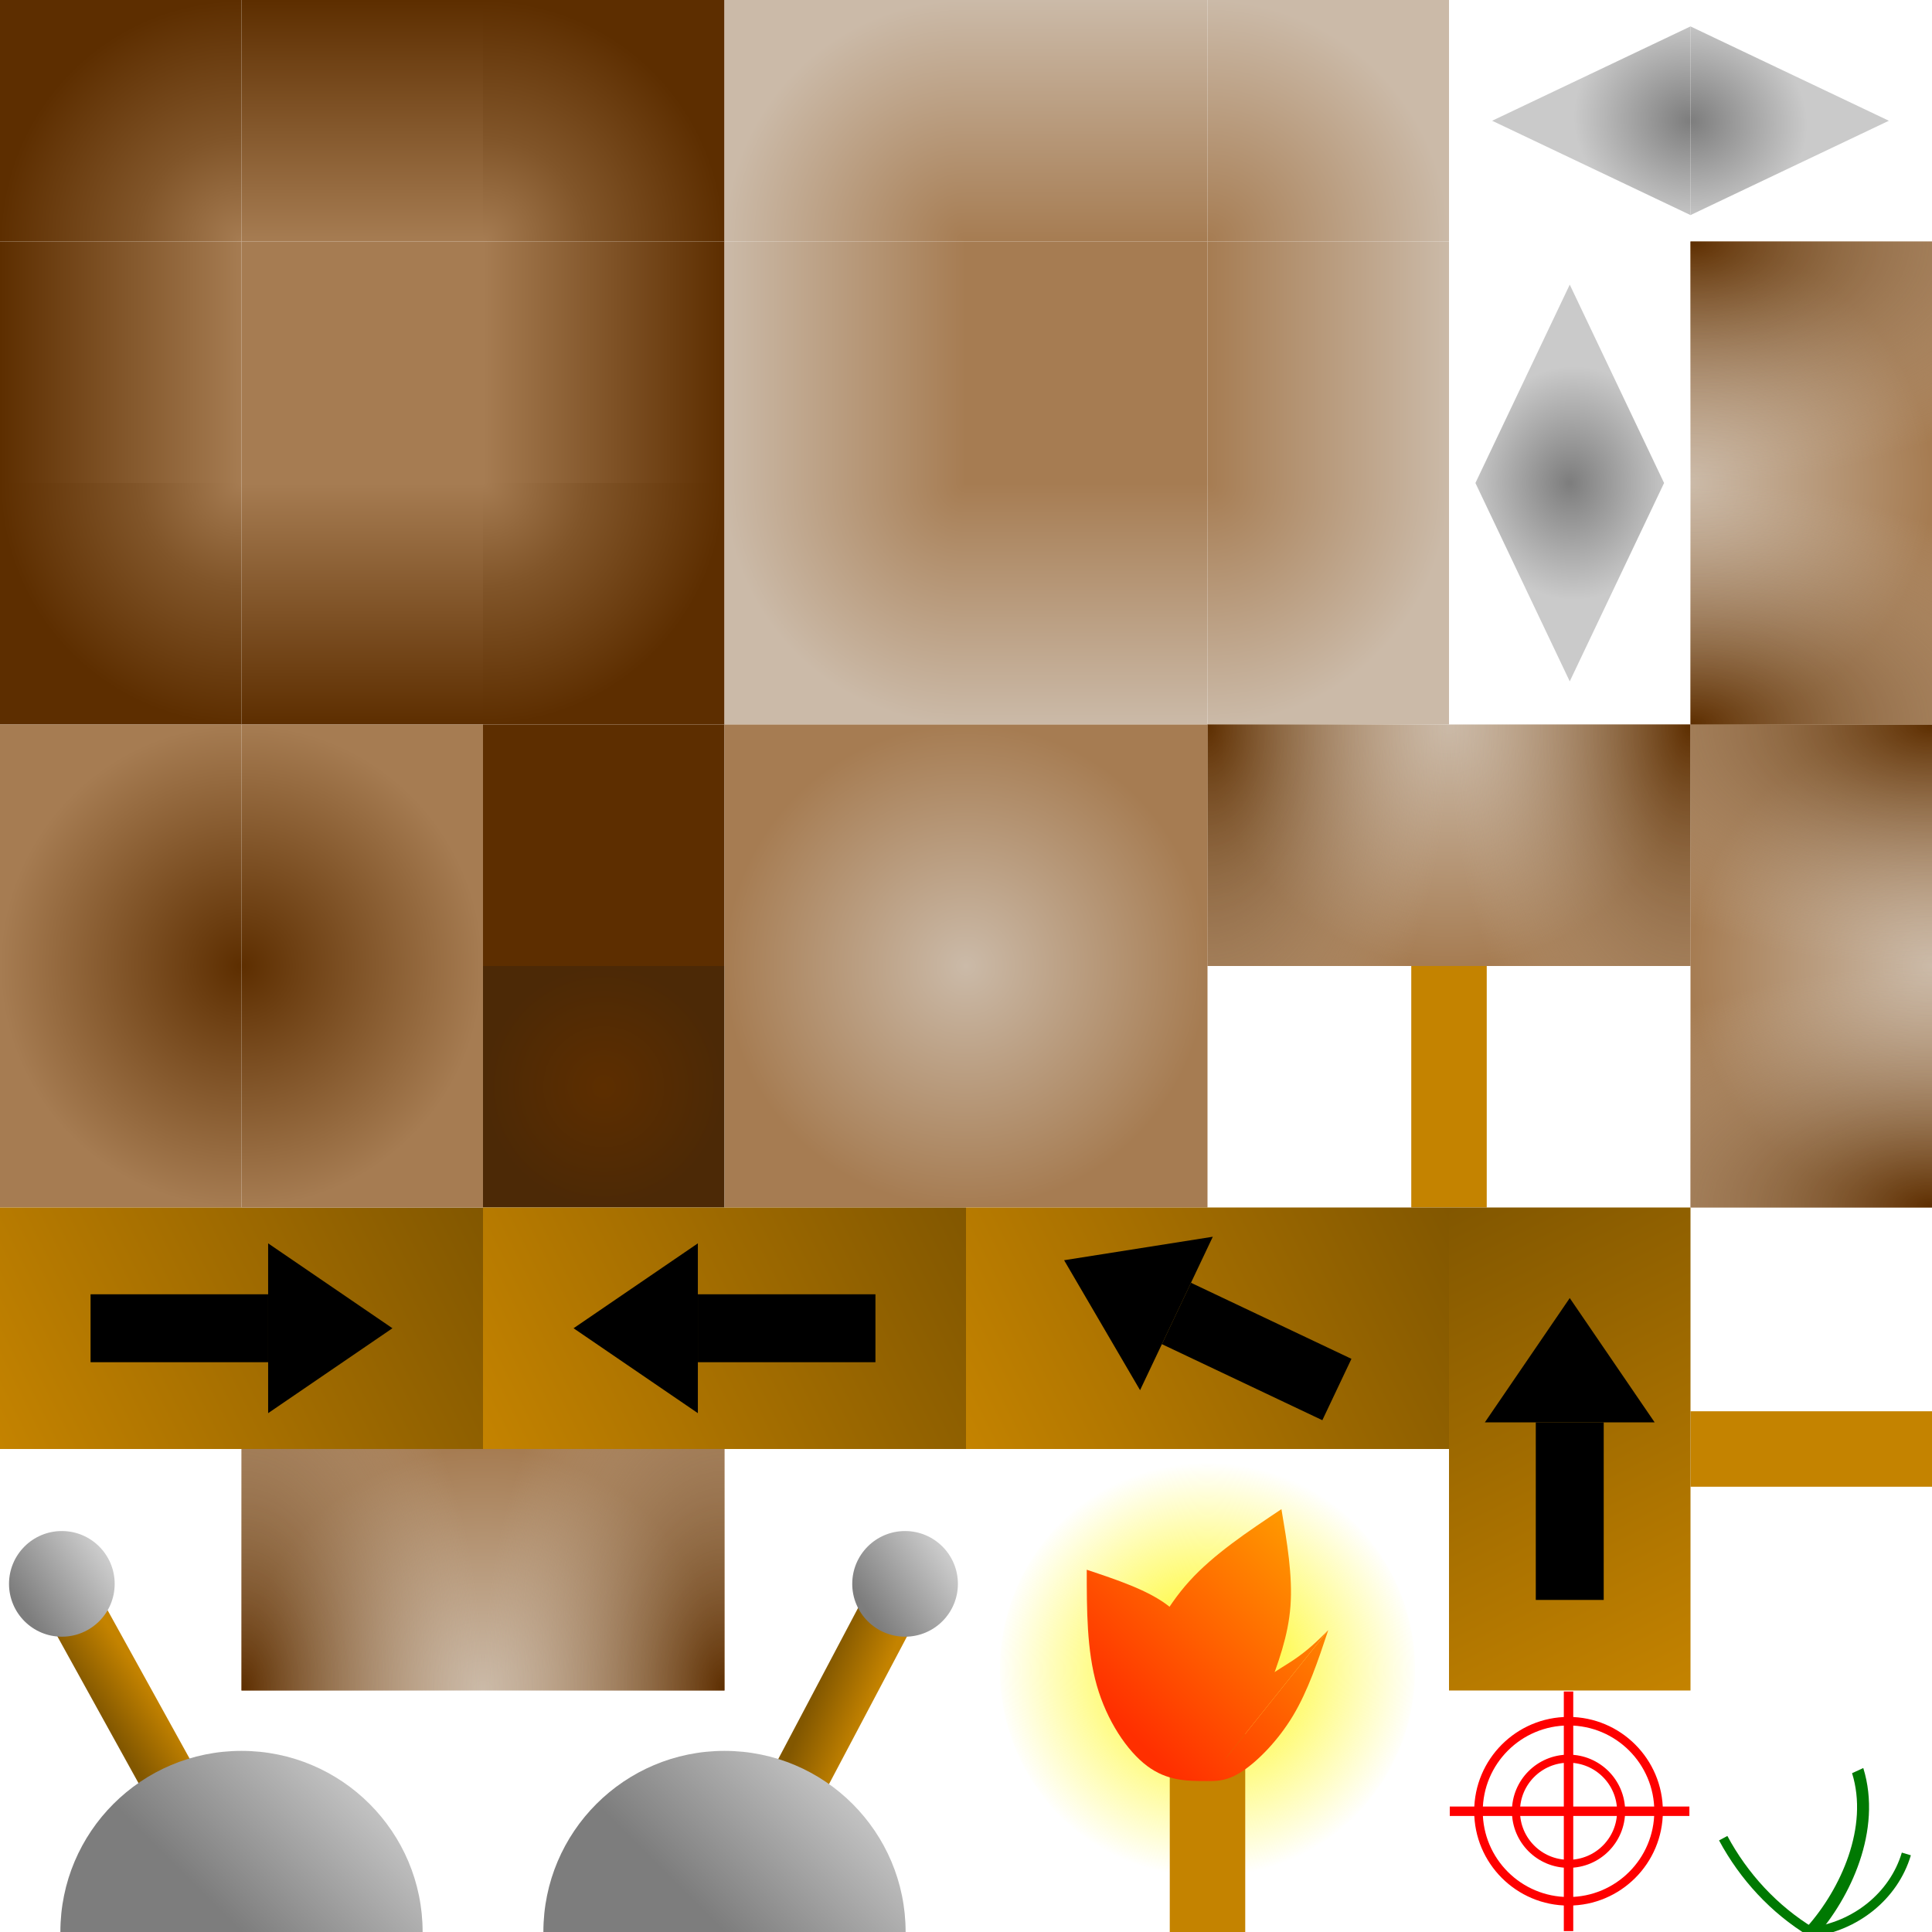
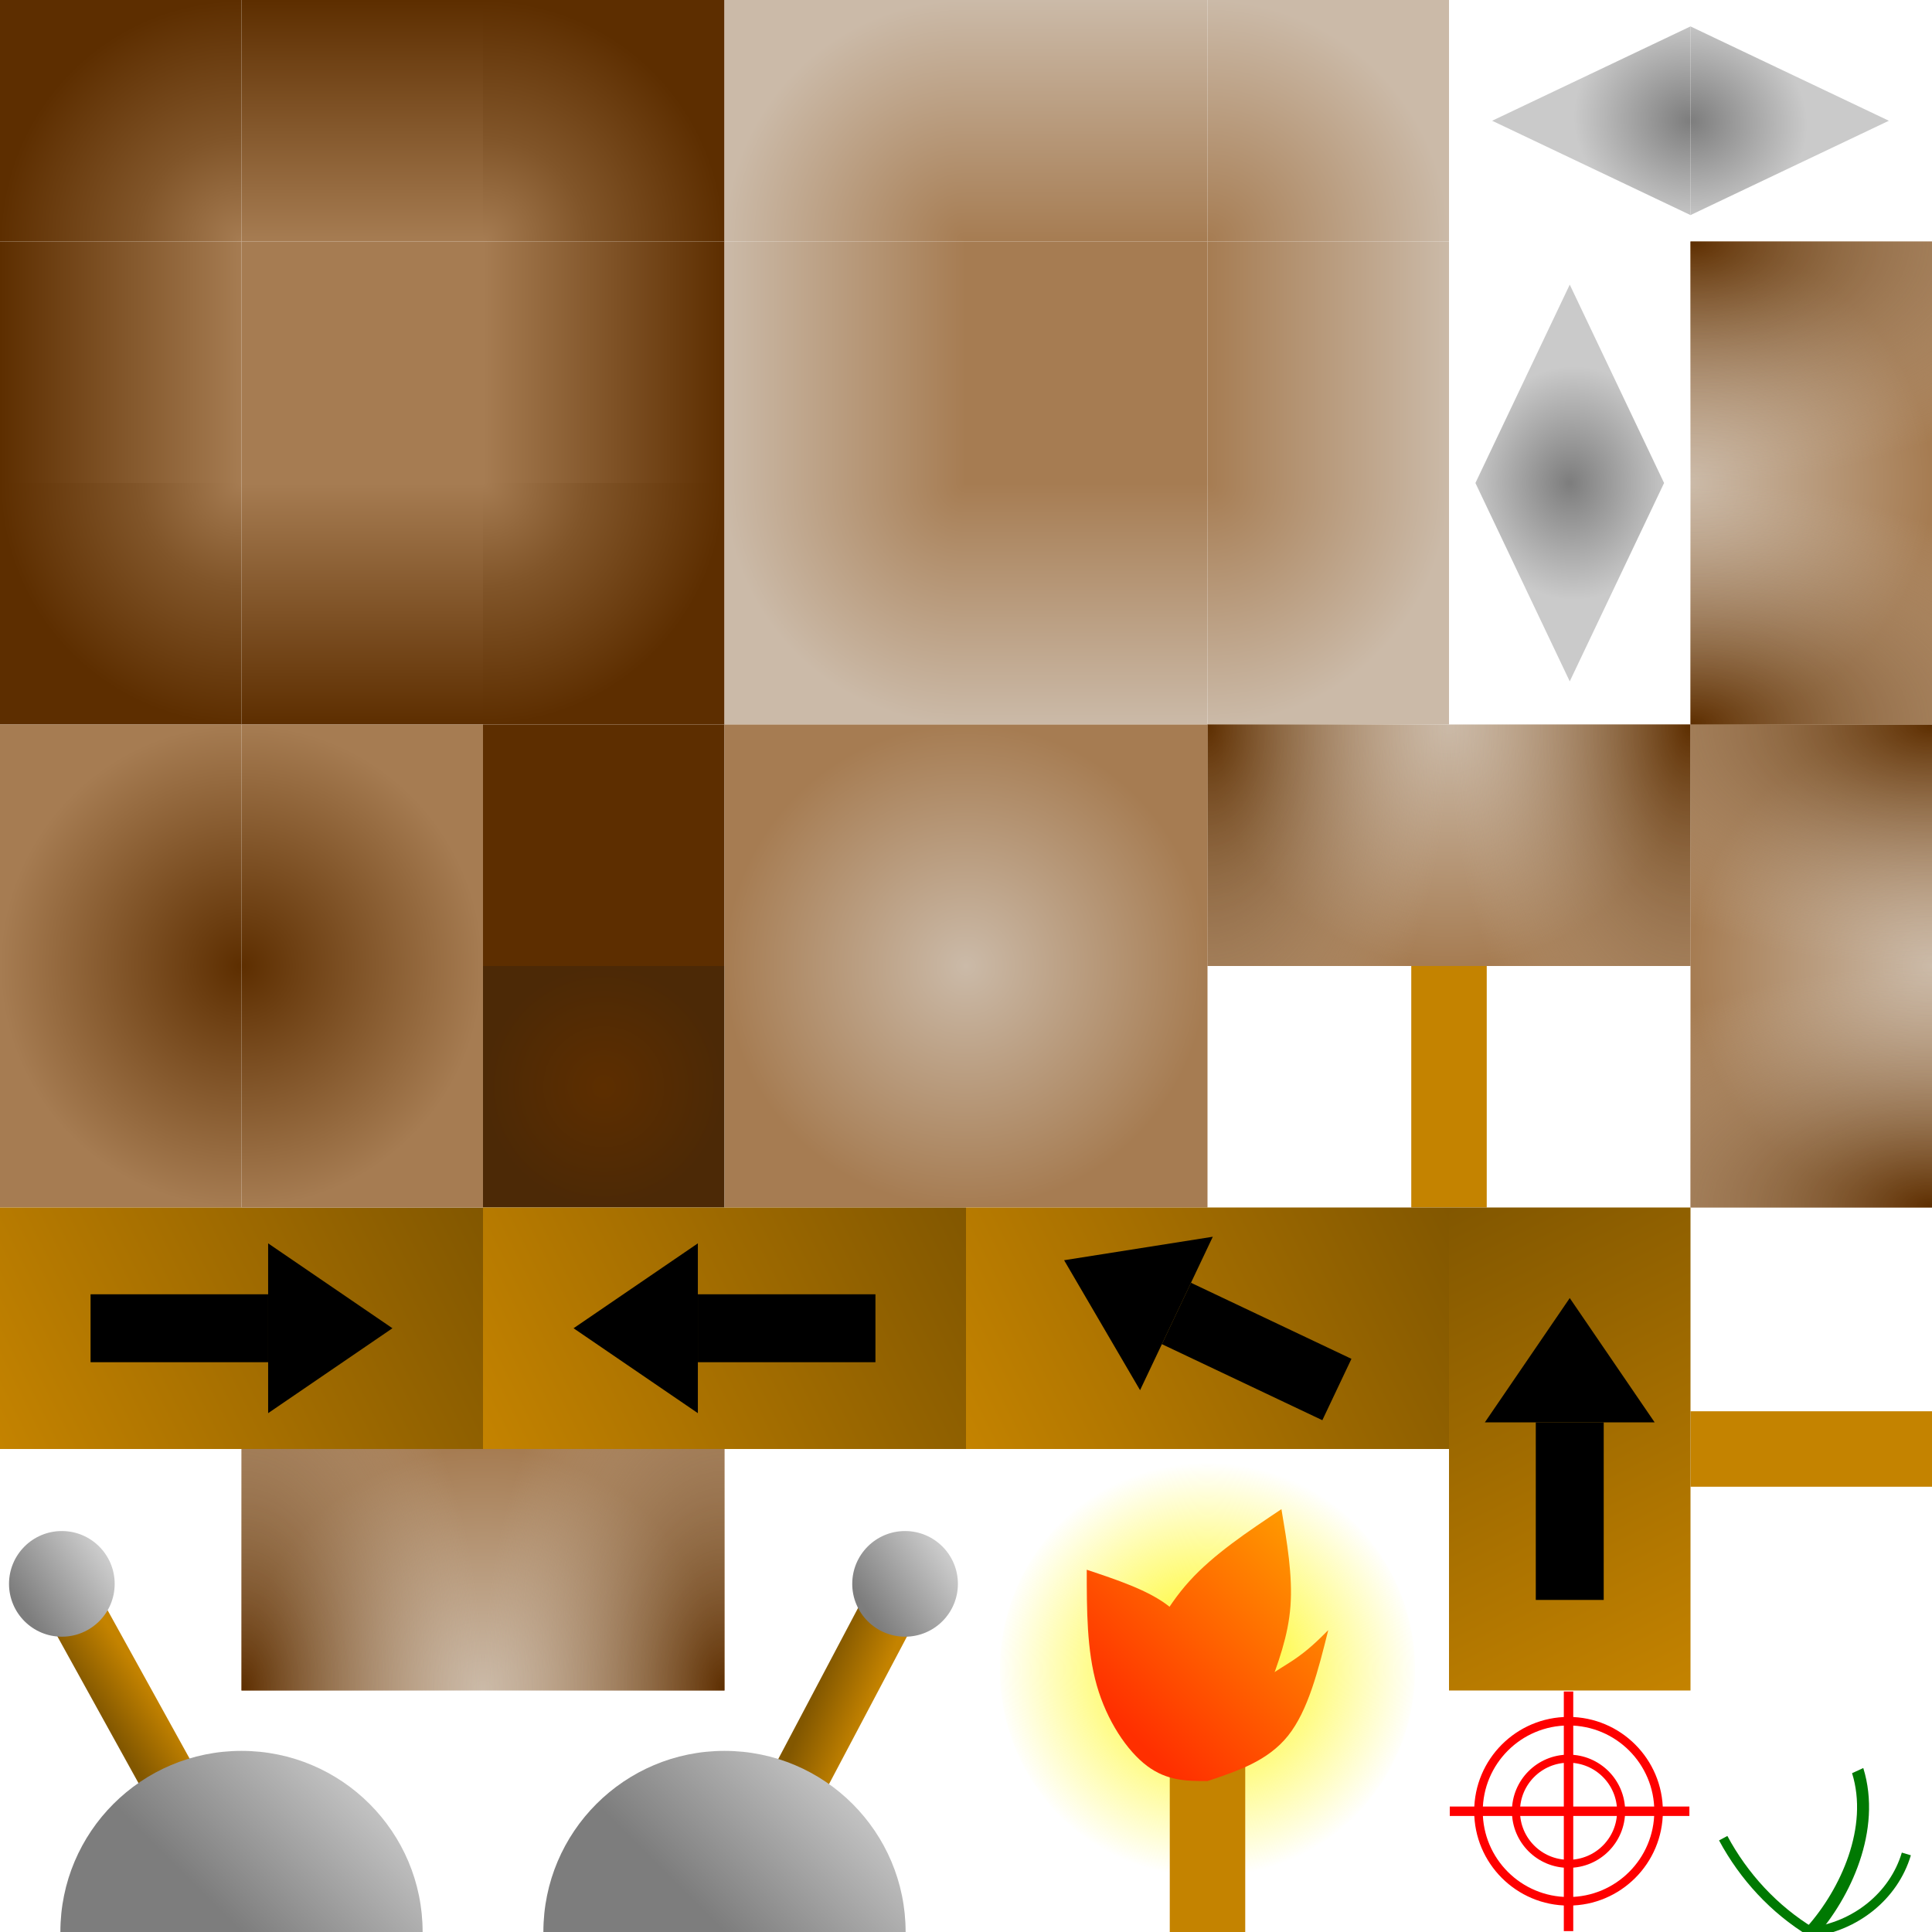
<svg xmlns="http://www.w3.org/2000/svg" xmlns:xlink="http://www.w3.org/1999/xlink" width="1024mm" height="1024mm" viewBox="0 0 1024 1024" version="1.1" id="svg8">
  <defs id="defs2">
    <linearGradient id="linearGradient3941">
      <stop style="stop-color:#fff800;stop-opacity:1;" offset="0" id="stop3937" />
      <stop style="stop-color:#fff800;stop-opacity:0;" offset="1" id="stop3939" />
    </linearGradient>
    <linearGradient id="linearGradient3927">
      <stop style="stop-color:#ff2f00;stop-opacity:1;" offset="0" id="stop3923" />
      <stop style="stop-color:#ff9600;stop-opacity:1" offset="1" id="stop3925" />
    </linearGradient>
    <linearGradient id="linearGradient3611">
      <stop style="stop-color:#7d7d7d;stop-opacity:1;" offset="0" id="stop3607" />
      <stop style="stop-color:#ffffff;stop-opacity:1" offset="1" id="stop3609" />
    </linearGradient>
    <linearGradient id="linearGradient2692">
      <stop style="stop-color:#7d7d7d;stop-opacity:1;" offset="0" id="stop2688" />
      <stop style="stop-color:#ffffff;stop-opacity:1" offset="1" id="stop2690" />
    </linearGradient>
    <linearGradient id="linearGradient2547">
      <stop style="stop-color:#c48300;stop-opacity:1;" offset="0" id="stop2543" />
      <stop style="stop-color:#825700;stop-opacity:1" offset="1" id="stop2545" />
    </linearGradient>
    <linearGradient id="linearGradient2045">
      <stop style="stop-color:#5d2e00;stop-opacity:1" offset="0" id="stop2041" />
      <stop style="stop-color:#cbbaa8;stop-opacity:0" offset="1" id="stop2043" />
    </linearGradient>
    <linearGradient id="linearGradient1965">
      <stop style="stop-color:#cbbaa8;stop-opacity:1" offset="0" id="stop1961" />
      <stop style="stop-color:#a67c52;stop-opacity:1" offset="1" id="stop1963" />
    </linearGradient>
    <linearGradient id="linearGradient1850">
      <stop style="stop-color:#cbbaa8;stop-opacity:1" offset="0" id="stop1846" />
      <stop style="stop-color:#a67c52;stop-opacity:1" offset="1" id="stop1848" />
    </linearGradient>
    <linearGradient id="linearGradient1772">
      <stop style="stop-color:#a67c52;stop-opacity:1" offset="0" id="stop1768" />
      <stop style="stop-color:#cbbaa8;stop-opacity:1" offset="1" id="stop1770" />
    </linearGradient>
    <linearGradient id="linearGradient1710">
      <stop style="stop-color:#cbbaa8;stop-opacity:1" offset="0" id="stop1706" />
      <stop style="stop-color:#a67c52;stop-opacity:1" offset="1" id="stop1708" />
    </linearGradient>
    <linearGradient id="linearGradient1604">
      <stop style="stop-color:#7d7d7d;stop-opacity:1;" offset="0" id="stop1600" />
      <stop style="stop-color:#cacaca;stop-opacity:1" offset="1" id="stop1602" />
    </linearGradient>
    <linearGradient id="linearGradient1390">
      <stop style="stop-color:#5d2e00;stop-opacity:1;" offset="0" id="stop1386" />
      <stop style="stop-color:#4c2906;stop-opacity:1" offset="1" id="stop1388" />
    </linearGradient>
    <linearGradient id="linearGradient1069">
      <stop style="stop-color:#a67c52;stop-opacity:1;" offset="0" id="stop1063" />
      <stop style="stop-color:#815529;stop-opacity:1;" offset="0.429" id="stop1065" />
      <stop style="stop-color:#5d2e00;stop-opacity:1" offset="1" id="stop1067" />
    </linearGradient>
    <linearGradient id="linearGradient856-8-4-4-5-6-0-6">
      <stop style="stop-color:#5d2e00;stop-opacity:1;" offset="0" id="stop852" />
      <stop style="stop-color:#a67c52;stop-opacity:1" offset="1" id="stop854" />
    </linearGradient>
    <linearGradient xlink:href="#linearGradient856-8-4-4-5-6-0-6" id="linearGradient858-7" x1="256" y1="64" x2="128" y2="64" gradientUnits="userSpaceOnUse" gradientTransform="translate(128,128)" />
    <linearGradient xlink:href="#linearGradient856-8-4-4-5-6-0-6" id="linearGradient858-7-3" x1="192" y1="128" x2="192" y2="2e-06" gradientUnits="userSpaceOnUse" gradientTransform="translate(2.0517578e-5,256)" />
    <linearGradient xlink:href="#linearGradient856-8-4-4-5-6-0-6" id="linearGradient858-7-3-2" x1="128" y1="64" x2="256" y2="64" gradientUnits="userSpaceOnUse" gradientTransform="translate(-128,128)" />
    <radialGradient xlink:href="#linearGradient1069" id="radialGradient1061" cx="640" cy="128" fx="640" fy="128" r="64" gradientUnits="userSpaceOnUse" gradientTransform="matrix(3.9412979e-7,-1.999999,2,-2.9371622e-6,-128.0002,1408)" />
    <radialGradient xlink:href="#linearGradient1069" id="radialGradient1061-4" cx="576" cy="128" fx="576" fy="128" r="64" gradientUnits="userSpaceOnUse" gradientTransform="matrix(2,1.0618243e-6,2.9192021e-6,2,-896.0005,-128.0007)" />
    <radialGradient xlink:href="#linearGradient1069" id="radialGradient1061-4-9" cx="512" cy="128" fx="512" fy="128" r="64" gradientUnits="userSpaceOnUse" gradientTransform="matrix(-3.9611373e-6,2,-2,8.8767346e-8,512.0024,-768.0001)" />
    <radialGradient xlink:href="#linearGradient1069" id="radialGradient1061-4-5" cx="512" cy="192" fx="512" fy="192" r="64" gradientUnits="userSpaceOnUse" gradientTransform="matrix(-2,-4.0650613e-6,-1.7409303e-7,-2,1152,640.0025)" />
    <radialGradient xlink:href="#linearGradient856-8-4-4-5-6-0-6" id="radialGradient1061-4-1" cx="576" cy="128" fx="576" fy="128" r="64" gradientUnits="userSpaceOnUse" gradientTransform="matrix(2,1.0618243e-6,2.9192021e-6,2,-1024.001,255.9992)" />
    <radialGradient xlink:href="#linearGradient856-8-4-4-5-6-0-6" id="radialGradient1061-4-1-6" cx="512" cy="128" fx="512" fy="128" r="64" gradientUnits="userSpaceOnUse" gradientTransform="matrix(3.3034359e-7,2,-2,4.9946342e-6,383.9999,-512.0008)" />
    <radialGradient xlink:href="#linearGradient856-8-4-4-5-6-0-6" id="radialGradient1061-4-1-6-0" cx="448" cy="128" fx="448" fy="128" r="64" gradientUnits="userSpaceOnUse" gradientTransform="matrix(-2,-3.6646825e-6,-7.8776274e-7,-2.000001,1024,768.002)" />
    <radialGradient xlink:href="#linearGradient856-8-4-4-5-6-0-6" id="radialGradient1061-4-1-6-07" cx="576" cy="64" fx="576" fy="64" r="64" gradientUnits="userSpaceOnUse" gradientTransform="matrix(-8.1918939e-8,-2,2,-5.0832633e-6,-2e-5,1664.001)" />
    <radialGradient xlink:href="#linearGradient1390" id="radialGradient1392" cx="576" cy="192" fx="576" fy="192" r="64" gradientUnits="userSpaceOnUse" gradientTransform="translate(-256,384)" />
    <radialGradient xlink:href="#linearGradient1604" id="radialGradient1606" cx="194.293" cy="32" fx="194.293" fy="32" r="110.851" gradientTransform="matrix(-0.7478244,0.7107277,-0.789707,-0.7323968,874.5674,-178.6524)" gradientUnits="userSpaceOnUse" />
    <radialGradient xlink:href="#linearGradient1604" id="radialGradient1606-2" cx="194.293" cy="32" fx="194.293" fy="32" r="110.851" gradientTransform="matrix(-0.7478244,0.7107277,-0.789707,-0.7323968,874.5674,-178.6524)" gradientUnits="userSpaceOnUse" />
    <radialGradient xlink:href="#linearGradient1604" id="radialGradient1606-1" cx="194.293" cy="32" fx="194.293" fy="32" r="110.851" gradientTransform="matrix(-0.7478244,0.7107277,-0.789707,-0.7323968,874.5674,-178.6524)" gradientUnits="userSpaceOnUse" />
    <radialGradient xlink:href="#linearGradient1604" id="radialGradient1606-8" cx="194.293" cy="32" fx="194.293" fy="32" r="110.851" gradientTransform="matrix(-0.7478244,0.7107277,-0.789707,-0.7323968,874.5674,-178.6524)" gradientUnits="userSpaceOnUse" />
    <linearGradient xlink:href="#linearGradient1710" id="linearGradient858-7-9" x1="256" y1="64" x2="128" y2="64" gradientUnits="userSpaceOnUse" gradientTransform="translate(512,128)" />
    <linearGradient xlink:href="#linearGradient1710" id="linearGradient858-7-9-9" x1="256" y1="64" x2="128" y2="64" gradientUnits="userSpaceOnUse" gradientTransform="translate(128.0001,-640)" />
    <linearGradient xlink:href="#linearGradient1710" id="linearGradient858-7-9-8" x1="256" y1="64" x2="128" y2="64" gradientUnits="userSpaceOnUse" gradientTransform="translate(-639.9999,-256)" />
    <linearGradient xlink:href="#linearGradient1710" id="linearGradient858-7-9-7" x1="256" y1="64" x2="128" y2="64" gradientUnits="userSpaceOnUse" gradientTransform="translate(-256,512)" />
    <radialGradient xlink:href="#linearGradient1772" id="radialGradient1774" cx="448" cy="320" fx="448" fy="320" r="64" gradientUnits="userSpaceOnUse" gradientTransform="matrix(1.999999,4.956176e-6,-1.126631e-6,2,-255.9998,-512.0022)" />
    <radialGradient xlink:href="#linearGradient1772" id="radialGradient1774-4" cx="448" cy="320" fx="448" fy="320" r="64" gradientUnits="userSpaceOnUse" gradientTransform="matrix(1.999999,4.956176e-6,-1.126631e-6,2,-639.9997,-1280.002)" />
    <radialGradient xlink:href="#linearGradient1772" id="radialGradient1774-7" cx="448" cy="320" fx="448" fy="320" r="64" gradientUnits="userSpaceOnUse" gradientTransform="matrix(1.999999,4.956176e-6,-1.126631e-6,2,-1408,-896.0023)" />
    <radialGradient xlink:href="#linearGradient1772" id="radialGradient1774-9" cx="448" cy="320" fx="448" fy="320" r="64" gradientUnits="userSpaceOnUse" gradientTransform="matrix(1.999999,4.956176e-6,-1.126631e-6,2,-1024,-128.0022)" />
    <radialGradient xlink:href="#linearGradient1850" id="radialGradient1774-99" cx="448" cy="320" fx="448" fy="320" r="64" gradientUnits="userSpaceOnUse" gradientTransform="matrix(1.999999,4.956176e-6,-1.126631e-6,2,-383.9998,-128.0023)" />
    <radialGradient xlink:href="#linearGradient1850" id="radialGradient1774-99-8" cx="448" cy="320" fx="448" fy="320" r="64" gradientUnits="userSpaceOnUse" gradientTransform="matrix(1.999999,4.956176e-6,-1.126631e-6,2,-383.9998,-1152.002)" />
    <radialGradient xlink:href="#linearGradient1850" id="radialGradient1774-99-82" cx="448" cy="320" fx="448" fy="320" r="64" gradientUnits="userSpaceOnUse" gradientTransform="matrix(1.999999,4.956176e-6,-1.126631e-6,2,-1408,-128.0022)" />
    <radialGradient xlink:href="#linearGradient1850" id="radialGradient1774-99-4" cx="448" cy="320" fx="448" fy="320" r="64" gradientUnits="userSpaceOnUse" gradientTransform="matrix(1.999999,4.956176e-6,-1.126631e-6,2,-1408,-1152.002)" />
    <radialGradient xlink:href="#linearGradient1965" id="radialGradient1774-99-82-1-5" cx="448" cy="320" fx="448" fy="320" r="64" gradientUnits="userSpaceOnUse" gradientTransform="matrix(2,4.4973705e-6,8.717297e-7,1.999995,-1728,127.999)" />
    <radialGradient xlink:href="#linearGradient2045" id="radialGradient2049-4" cx="-832" cy="1024" fx="-832" fy="1024" r="64" gradientUnits="userSpaceOnUse" gradientTransform="matrix(-0.02098708,-3.496308,1.999964,-0.01200697,-2769.425,-2128.633)" />
    <radialGradient xlink:href="#linearGradient1965" id="radialGradient1774-99-82-1-0" cx="448" cy="320" fx="448" fy="320" r="64" gradientUnits="userSpaceOnUse" gradientTransform="matrix(2,4.4973705e-6,8.717297e-7,1.999995,-1728,127.999)" />
    <radialGradient xlink:href="#linearGradient2045" id="radialGradient2049-8" cx="-832" cy="1024" fx="-832" fy="1024" r="64" gradientUnits="userSpaceOnUse" gradientTransform="matrix(-0.02098708,-3.496308,1.999964,-0.01200697,-2769.425,-2128.633)" />
    <radialGradient xlink:href="#linearGradient1965" id="radialGradient1774-99-82-1-7" cx="448" cy="320" fx="448" fy="320" r="64" gradientUnits="userSpaceOnUse" gradientTransform="matrix(2,4.4973705e-6,8.717297e-7,1.999995,-1728,127.999)" />
    <radialGradient xlink:href="#linearGradient2045" id="radialGradient2049-5" cx="-832" cy="1024" fx="-832" fy="1024" r="64" gradientUnits="userSpaceOnUse" gradientTransform="matrix(-0.02098708,-3.496308,1.999964,-0.01200697,-2769.425,-2128.633)" />
    <linearGradient xlink:href="#linearGradient856-8-4-4-5-6-0-6" id="linearGradient858-6" x1="192" y1="0" x2="192" y2="128" gradientUnits="userSpaceOnUse" gradientTransform="translate(-4.4000078e-5)" />
    <linearGradient xlink:href="#linearGradient2547" id="linearGradient2549" x1="640" y1="768" x2="896" y2="640" gradientUnits="userSpaceOnUse" gradientTransform="translate(-640)" />
    <linearGradient xlink:href="#linearGradient2547" id="linearGradient2549-7" x1="640" y1="768" x2="896" y2="640" gradientUnits="userSpaceOnUse" gradientTransform="translate(-384,-2e-5)" />
    <linearGradient xlink:href="#linearGradient2547" id="linearGradient2549-7-8" x1="640" y1="768" x2="896" y2="640" gradientUnits="userSpaceOnUse" gradientTransform="translate(-128.0001,-4.1833333e-5)" />
    <linearGradient xlink:href="#linearGradient2547" id="linearGradient2549-79" x1="640" y1="768" x2="896" y2="640" gradientUnits="userSpaceOnUse" gradientTransform="translate(-1536,128)" />
    <linearGradient xlink:href="#linearGradient2692" id="linearGradient2694" x1="128" y1="1024" x2="256" y2="896" gradientUnits="userSpaceOnUse" />
    <linearGradient xlink:href="#linearGradient2547" id="linearGradient3605" x1="-359.561" y1="858.493" x2="-389.685" y2="861.421" gradientUnits="userSpaceOnUse" />
    <linearGradient xlink:href="#linearGradient3611" id="linearGradient3613" x1="16.5" y1="859.01" x2="86.994" y2="810.521" gradientUnits="userSpaceOnUse" />
    <linearGradient xlink:href="#linearGradient2547" id="linearGradient3605-9" x1="-359.561" y1="858.493" x2="-389.685" y2="861.421" gradientUnits="userSpaceOnUse" gradientTransform="translate(1193.236,-242.1312)" />
    <linearGradient xlink:href="#linearGradient3611" id="linearGradient2694-8" x1="128" y1="1024" x2="256" y2="896" gradientUnits="userSpaceOnUse" gradientTransform="translate(256,1.0947827e-4)" />
    <linearGradient xlink:href="#linearGradient3611" id="linearGradient3613-2" x1="16.5" y1="859.01" x2="86.994" y2="810.521" gradientUnits="userSpaceOnUse" gradientTransform="translate(446.923,1.936809e-5)" />
-     <linearGradient xlink:href="#linearGradient3927" id="linearGradient3933" x1="752" y1="1088" x2="848" y2="992" gradientUnits="userSpaceOnUse" />
    <radialGradient xlink:href="#linearGradient3941" id="radialGradient3943" cx="640" cy="896" fx="640" fy="896" r="128.5" gradientUnits="userSpaceOnUse" gradientTransform="matrix(0.8724632,-0.0012054,0.00118033,0.8540007,80.56591,120.5869)" />
    <radialGradient xlink:href="#linearGradient1965" id="radialGradient1774-99-82-1-2" cx="448" cy="320" fx="448" fy="320" r="64" gradientUnits="userSpaceOnUse" gradientTransform="matrix(2,4.4973705e-6,8.717297e-7,1.999995,-1728,127.999)" />
    <radialGradient xlink:href="#linearGradient2045" id="radialGradient2049-58" cx="-832" cy="1024" fx="-832" fy="1024" r="64" gradientUnits="userSpaceOnUse" gradientTransform="matrix(-0.02098708,-3.496308,1.999964,-0.01200697,-2769.425,-2128.633)" />
    <radialGradient xlink:href="#linearGradient1965" id="radialGradient1774-99-82-1-5-2" cx="448" cy="320" fx="448" fy="320" r="64" gradientUnits="userSpaceOnUse" gradientTransform="matrix(2,4.4973705e-6,8.717297e-7,1.999995,-1728,127.999)" />
    <radialGradient xlink:href="#linearGradient2045" id="radialGradient2049-4-8" cx="-832" cy="1024" fx="-832" fy="1024" r="64" gradientUnits="userSpaceOnUse" gradientTransform="matrix(-0.02098708,-3.496308,1.999964,-0.01200697,-2769.425,-2128.633)" />
    <radialGradient xlink:href="#linearGradient1965" id="radialGradient1774-99-82-1-0-7" cx="448" cy="320" fx="448" fy="320" r="64" gradientUnits="userSpaceOnUse" gradientTransform="matrix(2,4.4973705e-6,8.717297e-7,1.999995,-1728,127.999)" />
    <radialGradient xlink:href="#linearGradient2045" id="radialGradient2049-8-0" cx="-832" cy="1024" fx="-832" fy="1024" r="64" gradientUnits="userSpaceOnUse" gradientTransform="matrix(-0.02098708,-3.496308,1.999964,-0.01200697,-2769.425,-2128.633)" />
    <radialGradient xlink:href="#linearGradient1965" id="radialGradient1774-99-82-1-2-7" cx="448" cy="320" fx="448" fy="320" r="64" gradientUnits="userSpaceOnUse" gradientTransform="matrix(2,4.4973705e-6,8.717297e-7,1.999995,-1728,127.999)" />
    <radialGradient xlink:href="#linearGradient2045" id="radialGradient2049-58-7" cx="-832" cy="1024" fx="-832" fy="1024" r="64" gradientUnits="userSpaceOnUse" gradientTransform="matrix(-0.02098708,-3.496308,1.999964,-0.01200697,-2769.425,-2128.633)" />
    <radialGradient xlink:href="#linearGradient1965" id="radialGradient1774-99-82-1-7-2" cx="448" cy="320" fx="448" fy="320" r="64" gradientUnits="userSpaceOnUse" gradientTransform="matrix(2,4.4973705e-6,8.717297e-7,1.999995,-1728,127.999)" />
    <radialGradient xlink:href="#linearGradient2045" id="radialGradient2049-5-2" cx="-832" cy="1024" fx="-832" fy="1024" r="64" gradientUnits="userSpaceOnUse" gradientTransform="matrix(-0.02098708,-3.496308,1.999964,-0.01200697,-2769.425,-2128.633)" />
+     <linearGradient xlink:href="#linearGradient3927" id="linearGradient1344" gradientUnits="userSpaceOnUse" x1="752" y1="1088" x2="848" y2="992" gradientTransform="translate(-144,-160)" />
+     <linearGradient xlink:href="#linearGradient3927" id="linearGradient1346" gradientUnits="userSpaceOnUse" x1="752" y1="1088" x2="848" y2="992" gradientTransform="translate(-144,-160)" />
+     <linearGradient xlink:href="#linearGradient3927" id="linearGradient1350" gradientUnits="userSpaceOnUse" x1="752" y1="1088" x2="848" y2="992" gradientTransform="matrix(3.779528,0,0,3.779528,-544.252,-604.7244)" />
+     <linearGradient xlink:href="#linearGradient3927" id="linearGradient1352" gradientUnits="userSpaceOnUse" x1="752" y1="1088" x2="848" y2="992" gradientTransform="translate(-144,-160)" />
  </defs>
  <g id="layer1">
    <circle style="fill:url(#radialGradient3943);fill-opacity:1;stroke:#007902;stroke-width:0;stroke-linejoin:round;stroke-miterlimit:4;stroke-dasharray:none;stroke-opacity:1" id="path3935" cx="640" cy="885" r="110" />
    <rect style="fill:#a67c52;fill-opacity:1;stroke-width:1;stroke-linejoin:round" id="rect835" width="128" height="128" x="128" y="128" />
    <rect style="mix-blend-mode:normal;fill:url(#linearGradient858-7);fill-opacity:1;stroke-width:1;stroke-linejoin:round" id="rect837-3" width="128" height="128" x="256" y="128" />
    <rect style="mix-blend-mode:normal;fill:url(#linearGradient858-7-3);fill-opacity:1;stroke-width:1;stroke-linejoin:round" id="rect837-3-3" width="128" height="128" x="128" y="256" />
    <rect style="mix-blend-mode:normal;fill:url(#linearGradient858-7-3-2);fill-opacity:1;stroke-width:1;stroke-linejoin:round" id="rect837-3-3-3" width="128" height="128" x="0" y="128" />
    <rect style="fill:url(#radialGradient1061);fill-opacity:1;stroke-width:1;stroke-linejoin:round" id="rect1027" width="128" height="128" x="0" y="3.6293945e-06" />
    <rect style="fill:url(#radialGradient1061-4);fill-opacity:1;stroke-width:1;stroke-linejoin:round" id="rect1027-2" width="128" height="128" x="256" y="0" />
    <rect style="fill:url(#radialGradient1061-4-9);fill-opacity:1;stroke-width:1;stroke-linejoin:round" id="rect1027-2-3" width="128" height="128" x="256" y="256" />
    <rect style="fill:url(#radialGradient1061-4-5);fill-opacity:1;stroke-width:1;stroke-linejoin:round" id="rect1027-2-1" width="128" height="128" x="0" y="256" />
    <rect style="fill:url(#radialGradient1061-4-1);fill-opacity:1;stroke-width:1;stroke-linejoin:round" id="rect1027-2-5" width="128" height="128" x="128" y="384" />
    <rect style="fill:url(#radialGradient1061-4-1-6-0);fill-opacity:1;stroke-width:1;stroke-linejoin:round" id="rect1027-2-5-6-6" width="128" height="128" x="0" y="512" />
    <rect style="fill:url(#radialGradient1061-4-1-6-07);fill-opacity:1;stroke-width:1;stroke-linejoin:round" id="rect1027-2-5-6-8" width="128" height="128" x="0" y="384" />
    <rect style="mix-blend-mode:normal;fill:url(#radialGradient1392);fill-opacity:1;stroke-width:1;stroke-linejoin:round" id="rect837-3-3-5-0" width="128" height="128" x="256" y="512" />
    <rect style="fill:#5d2e00;fill-opacity:1;stroke-width:1;stroke-linejoin:round" id="rect1537" width="128" height="128" x="256" y="384" />
    <path style="fill:url(#radialGradient1606);fill-opacity:1;stroke-width:1;stroke-linejoin:round" id="path1544" d="m 704,128 -110.851,-192 221.702,-6e-6 z" transform="matrix(0.4510549,0,0,-0.5475791,514.4573,220.9549)" />
    <path style="fill:url(#radialGradient1606-2);fill-opacity:1;stroke-width:1;stroke-linejoin:round" id="path1544-6" d="m 704,128 -110.851,-192 221.702,-6e-6 z" transform="matrix(0.4510549,0,0,0.5475791,514.4573,291.045)" />
    <path style="fill:url(#radialGradient1606-1);fill-opacity:1;stroke-width:1;stroke-linejoin:round" id="path1544-4" d="m 704,128 -110.851,-192 221.702,-6e-6 z" transform="matrix(0,-0.4510549,-0.5475791,0,860.9549,381.5427)" />
    <path style="fill:url(#radialGradient1606-8);fill-opacity:1;stroke-width:1;stroke-linejoin:round" id="path1544-0" d="m 704,128 -110.851,-192 221.702,-6e-6 z" transform="matrix(0,0.4510549,0.5475791,0,931.045,-253.5427)" />
    <rect style="fill:#a67c52;fill-opacity:1;stroke-width:1;stroke-linejoin:round" id="rect835-8" width="128" height="128" x="512" y="128" />
    <rect style="mix-blend-mode:normal;fill:url(#linearGradient858-7-9);fill-opacity:1;stroke-width:1;stroke-linejoin:round" id="rect837-3-1" width="128" height="128" x="640" y="128" />
    <rect style="mix-blend-mode:normal;fill:url(#linearGradient858-7-9-9);fill-opacity:1;stroke-width:1;stroke-linejoin:round" id="rect837-3-1-4" width="128" height="128" x="256" y="-640" transform="rotate(90)" />
    <rect style="mix-blend-mode:normal;fill:url(#linearGradient858-7-9-8);fill-opacity:1;stroke-width:1;stroke-linejoin:round" id="rect837-3-1-3" width="128" height="128" x="-512" y="-256" transform="scale(-1)" />
    <rect style="mix-blend-mode:normal;fill:url(#linearGradient858-7-9-7);fill-opacity:1;stroke-width:1;stroke-linejoin:round" id="rect837-3-1-7" width="128" height="128" x="-128" y="512" transform="rotate(-90)" />
    <rect style="opacity:1;fill:url(#radialGradient1774);fill-opacity:1;stroke-width:1;stroke-linejoin:round" id="rect1758" width="128" height="128" x="640" y="-4e-06" />
    <rect style="opacity:1;fill:url(#radialGradient1774-4);fill-opacity:1;stroke-width:1;stroke-linejoin:round" id="rect1758-1" width="128" height="128" x="256" y="-768" transform="rotate(90)" />
    <rect style="opacity:1;fill:url(#radialGradient1774-7);fill-opacity:1;stroke-width:1;stroke-linejoin:round" id="rect1758-3" width="128" height="128" x="-512" y="-384" transform="scale(-1)" />
    <rect style="opacity:1;fill:url(#radialGradient1774-9);fill-opacity:1;stroke-width:1;stroke-linejoin:round" id="rect1758-9" width="128" height="128" x="-128" y="384" transform="rotate(-90)" />
    <rect style="opacity:1;fill:url(#radialGradient1774-99-8);fill-opacity:1;stroke-width:1;stroke-linejoin:round" id="rect1758-7-7" width="128" height="128" x="512" y="-640" transform="rotate(90)" />
    <rect style="opacity:1;fill:url(#radialGradient1774-99-82);fill-opacity:1;stroke-width:1;stroke-linejoin:round" id="rect1758-7-4" width="128" height="128" x="-512" y="384" transform="rotate(-90)" />
    <rect style="opacity:1;fill:url(#radialGradient1774-99-4);fill-opacity:1;stroke-width:1;stroke-linejoin:round" id="rect1758-7-2" width="128" height="128" x="-512" y="-640" transform="scale(-1)" />
    <g id="g2070-3" transform="rotate(-90,544,608)">
      <rect style="opacity:1;fill:url(#radialGradient1774-99-82-1-5);fill-opacity:1;stroke-width:1;stroke-linejoin:round" id="rect1758-7-4-8-5" width="128" height="128" x="-832" y="640" transform="rotate(-90)" />
      <rect style="opacity:1;fill:url(#radialGradient2049-4);fill-opacity:1;stroke-width:1;stroke-linejoin:round" id="rect1758-7-4-8-2-7" width="128" height="128" x="-832" y="640" transform="rotate(-90)" />
    </g>
    <g id="g2070-9" transform="matrix(0,-1,-1,0,1600,1152)">
      <rect style="opacity:1;fill:url(#radialGradient1774-99-82-1-0);fill-opacity:1;stroke-width:1;stroke-linejoin:round" id="rect1758-7-4-8-6" width="128" height="128" x="-832" y="640" transform="rotate(-90)" />
      <rect style="opacity:1;fill:url(#radialGradient2049-8);fill-opacity:1;stroke-width:1;stroke-linejoin:round" id="rect1758-7-4-8-2-3" width="128" height="128" x="-832" y="640" transform="rotate(-90)" />
    </g>
    <g id="g2070-4" transform="matrix(1,0,0,-1,256,1344)">
      <rect style="opacity:1;fill:url(#radialGradient1774-99-82-1-7);fill-opacity:1;stroke-width:1;stroke-linejoin:round" id="rect1758-7-4-8-0" width="128" height="128" x="-832" y="640" transform="rotate(-90)" />
      <rect style="opacity:1;fill:url(#radialGradient2049-5);fill-opacity:1;stroke-width:1;stroke-linejoin:round" id="rect1758-7-4-8-2-1" width="128" height="128" x="-832" y="640" transform="rotate(-90)" />
    </g>
    <g id="g1748">
      <circle style="fill:#000000;fill-opacity:0;stroke:#ff0000;stroke-width:4.541;stroke-linejoin:round;stroke-miterlimit:4;stroke-dasharray:none;stroke-opacity:1" id="path2435" cx="831.354" cy="960" r="47.73" />
      <circle style="fill:#000000;fill-opacity:0;stroke:#ff0000;stroke-width:4.272;stroke-linejoin:round;stroke-miterlimit:4;stroke-dasharray:none;stroke-opacity:1" id="path2435-0" cx="831.354" cy="960" r="27.864" />
      <rect style="fill:#ff0000;fill-opacity:1;stroke:#ff0000;stroke-width:0;stroke-linejoin:round;stroke-miterlimit:4;stroke-dasharray:none;stroke-opacity:1" id="rect2452" width="127" height="5" x="768.413" y="957.5" />
      <rect style="fill:#ff0000;fill-opacity:1;stroke:#ff0000;stroke-width:0;stroke-linejoin:round;stroke-miterlimit:4;stroke-dasharray:none;stroke-opacity:1" id="rect2452-4" width="127" height="5" x="896.529" y="-833.854" transform="rotate(90)" />
    </g>
    <rect style="opacity:1;fill:url(#linearGradient2549);fill-opacity:1;stroke:#ff0000;stroke-width:0;stroke-linejoin:round;stroke-miterlimit:4;stroke-dasharray:none;stroke-opacity:1" id="rect2475" width="256" height="128" x="5e-07" y="640" />
    <rect style="opacity:1;fill:#c48300;fill-opacity:1;stroke:#ff0000;stroke-width:0;stroke-linejoin:round;stroke-miterlimit:4;stroke-dasharray:none;stroke-opacity:1" id="rect2477" width="40" height="128" x="748" y="512" />
    <rect style="mix-blend-mode:normal;fill:url(#linearGradient858-6);fill-opacity:1;stroke-width:1;stroke-linejoin:round" id="rect837-7" width="128" height="128" x="128" y="3.7458332e-05" />
    <g id="g2541" transform="matrix(0.9411766,0,0,0.9,-219.2941,-9.7)">
      <rect style="fill:#000000;fill-opacity:1;stroke:#ff0000;stroke-width:0;stroke-linejoin:round;stroke-miterlimit:4;stroke-dasharray:none;stroke-opacity:1" id="rect2527" width="100" height="40" x="284" y="773" />
      <path style="fill:#000000;fill-opacity:1;stroke:#ff0000;stroke-width:0;stroke-linejoin:round;stroke-miterlimit:4;stroke-dasharray:none;stroke-opacity:1" id="path2531" transform="matrix(0.7291667,0,0,0.9021098,197.3333,92.44462)" d="m 352,776.574 -96,55.426 V 721.149 Z" />
    </g>
    <rect style="opacity:1;fill:#c48300;fill-opacity:1;stroke:#ff0000;stroke-width:0;stroke-linejoin:round;stroke-miterlimit:4;stroke-dasharray:none;stroke-opacity:1" id="rect2477-3" width="128" height="40" x="896" y="748" />
    <rect style="opacity:1;fill:url(#linearGradient2549-7);fill-opacity:1;stroke:#ff0000;stroke-width:0;stroke-linejoin:round;stroke-miterlimit:4;stroke-dasharray:none;stroke-opacity:1" id="rect2475-8" width="256" height="128" x="256" y="640" />
    <g id="g2541-9" transform="matrix(-0.9411766,0,0,0.9,731.2941,-9.700022)">
      <rect style="fill:#000000;fill-opacity:1;stroke:#ff0000;stroke-width:0;stroke-linejoin:round;stroke-miterlimit:4;stroke-dasharray:none;stroke-opacity:1" id="rect2527-9" width="100" height="40" x="284" y="773" />
      <path style="fill:#000000;fill-opacity:1;stroke:#ff0000;stroke-width:0;stroke-linejoin:round;stroke-miterlimit:4;stroke-dasharray:none;stroke-opacity:1" id="path2531-6" transform="matrix(0.7291667,0,0,0.9021098,197.3333,92.44462)" d="m 352,776.574 -96,55.426 V 721.149 Z" />
    </g>
    <rect style="opacity:1;fill:url(#linearGradient2549-7-8);fill-opacity:1;stroke:#ff0000;stroke-width:0;stroke-linejoin:round;stroke-miterlimit:4;stroke-dasharray:none;stroke-opacity:1" id="rect2475-8-2" width="256" height="128" x="512" y="640" />
    <g id="g2541-9-1" transform="matrix(-0.8504742,-0.4031215,-0.3854849,0.8132659,1255.805,206.0421)">
      <rect style="fill:#000000;fill-opacity:1;stroke:#ff0000;stroke-width:0;stroke-linejoin:round;stroke-miterlimit:4;stroke-dasharray:none;stroke-opacity:1" id="rect2527-9-4" width="100" height="40" x="284" y="773" />
      <path style="fill:#000000;fill-opacity:1;stroke:#ff0000;stroke-width:0;stroke-linejoin:round;stroke-miterlimit:4;stroke-dasharray:none;stroke-opacity:1" id="path2531-6-8" transform="matrix(0.7291667,0,0,0.9021098,197.3333,92.44462)" d="m 352,776.574 -96,55.426 V 721.149 Z" />
    </g>
    <rect style="opacity:1;fill:url(#linearGradient2549-79);fill-opacity:1;stroke:#ff0000;stroke-width:0;stroke-linejoin:round;stroke-miterlimit:4;stroke-dasharray:none;stroke-opacity:1" id="rect2475-7" width="256" height="128" x="-896" y="768" transform="rotate(-90)" />
    <g id="g2541-90" transform="matrix(0,-0.9411766,0.9,0,118.3,1115.294)">
      <rect style="fill:#000000;fill-opacity:1;stroke:#ff0000;stroke-width:0;stroke-linejoin:round;stroke-miterlimit:4;stroke-dasharray:none;stroke-opacity:1" id="rect2527-3" width="100" height="40" x="284" y="773" />
      <path style="fill:#000000;fill-opacity:1;stroke:#ff0000;stroke-width:0;stroke-linejoin:round;stroke-miterlimit:4;stroke-dasharray:none;stroke-opacity:1" id="path2531-2" transform="matrix(0.7291667,0,0,0.9021098,197.3333,92.44462)" d="m 352,776.574 -96,55.426 V 721.149 Z" />
    </g>
    <rect style="opacity:1;fill:url(#linearGradient3605);fill-opacity:1;stroke:#ff0000;stroke-width:0;stroke-linejoin:round;stroke-miterlimit:4;stroke-dasharray:none;stroke-opacity:1" id="rect2684" width="30" height="192" x="-392.995" y="764.881" transform="rotate(-28.93415)" />
    <path style="opacity:1;fill:url(#linearGradient2694);fill-opacity:1;stroke:#ff0000;stroke-width:0;stroke-linejoin:round;stroke-miterlimit:4;stroke-dasharray:none;stroke-opacity:1" id="path2682" d="m 32,1024 a 96,96 0 0 1 96,-96 96,96 0 0 1 96,96 h -96 z" />
    <circle style="opacity:1;fill:url(#linearGradient3613);fill-opacity:1;stroke:#ff0000;stroke-width:0;stroke-linejoin:round;stroke-miterlimit:4;stroke-dasharray:none;stroke-opacity:1" id="path2686" cx="32.784" cy="839.483" r="28" />
    <rect style="opacity:1;fill:url(#linearGradient3605-9);fill-opacity:1;stroke:#ff0000;stroke-width:0;stroke-linejoin:round;stroke-miterlimit:4;stroke-dasharray:none;stroke-opacity:1" id="rect2684-3" width="30" height="192" x="800.241" y="522.75" transform="rotate(27.84922)" />
    <path style="opacity:1;fill:url(#linearGradient2694-8);fill-opacity:1;stroke:#ff0000;stroke-width:0;stroke-linejoin:round;stroke-miterlimit:4;stroke-dasharray:none;stroke-opacity:1" id="path2682-7" d="M 288,1024 A 96,96 0 0 1 384,928 96,96 0 0 1 480,1024 H 384 Z" />
    <circle style="opacity:1;fill:url(#linearGradient3613-2);fill-opacity:1;stroke:#ff0000;stroke-width:0;stroke-linejoin:round;stroke-miterlimit:4;stroke-dasharray:none;stroke-opacity:1" id="path2686-4" cx="479.707" cy="839.483" r="28" />
    <path style="fill:none;fill-rule:evenodd;stroke:#007902;stroke-width:5;stroke-miterlimit:4;stroke-dasharray:none;stroke-opacity:1" id="path3663" d="m 1010.403,982.627 c -6.727,22.551 -27.309,38.524 -50.403,41.374" />
    <path style="fill:none;fill-rule:evenodd;stroke:#007902;stroke-width:5;stroke-miterlimit:4;stroke-dasharray:none;stroke-opacity:1" id="path3663-9" d="M 979.38,840.7 C 986.91,860.613 974.288,882.776 960,896" transform="matrix(1.269777,0,0,1.546877,-258.9856,-362.0018)" />
    <path style="fill:none;fill-rule:evenodd;stroke:#007902;stroke-width:5;stroke-miterlimit:4;stroke-dasharray:none;stroke-opacity:1" id="path3702" d="m 960,1024 c -19.69,-11.992 -35.778,-29.445 -46.663,-49.727" />
    <rect style="opacity:1;fill:#c48300;fill-opacity:1;stroke:#ff0000;stroke-width:0;stroke-linejoin:round;stroke-miterlimit:4;stroke-dasharray:none;stroke-opacity:1" id="rect2477-2" width="40" height="128" x="620" y="896" />
-     <g id="g3905" style="fill:url(#linearGradient3933);fill-opacity:1;stroke-width:0;stroke-miterlimit:4;stroke-dasharray:none" transform="translate(-144,-160)">
-       <path id="path3843" style="fill:url(#linearGradient3933);fill-opacity:1;stroke:#000000;stroke-width:0;stroke-linecap:butt;stroke-linejoin:miter;stroke-miterlimit:4;stroke-dasharray:none;stroke-opacity:1" d="m 823.185,959.896 c -17.963,11.976 -35.927,23.951 -48.801,38.172 -12.874,14.221 -20.658,30.687 -24.7,40.567 -4.042,9.88 -4.341,13.173 -0.299,19.91 4.042,6.736 12.425,16.915 20.359,21.706 7.934,4.79 15.419,4.191 23.053,-0.749 7.634,-4.94 15.418,-14.221 23.203,-23.502 m 7.185,-96.104 c 2.994,17.664 5.988,35.328 4.79,51.346 -1.198,16.017 -6.587,30.388 -11.976,44.758" />
-       <path id="path3869" style="fill:url(#linearGradient3933);fill-opacity:1;stroke:#000000;stroke-width:0;stroke-linecap:butt;stroke-linejoin:miter;stroke-miterlimit:4;stroke-dasharray:none;stroke-opacity:1" d="m 720,992 c 16,5.333 32,10.667 42.667,18.667 10.667,8 16,18.667 18.666,34.667 2.667,16 2.667,37.333 2.667,58.666 M 720,992 c 0,21.334 0,42.667 5.334,61.334 5.334,18.667 16,34.666 26.667,42.666 C 762.667,1104 773.334,1104 784,1104" />
-       <path style="fill:url(#linearGradient3933);fill-opacity:1;stroke:#000000;stroke-width:0;stroke-linecap:butt;stroke-linejoin:miter;stroke-miterlimit:4;stroke-dasharray:none;stroke-opacity:1" d="m 784,1104 c 5.334,0 10.667,0 18.667,-5.333 8,-5.333 18.666,-16 26.666,-29.333 8,-13.334 13.333,-29.333 18.667,-45.333" id="path3890" />
-       <path style="fill:url(#linearGradient3933);fill-opacity:1;stroke:#000000;stroke-width:0;stroke-linecap:butt;stroke-linejoin:miter;stroke-miterlimit:4;stroke-dasharray:none;stroke-opacity:1" d="m 848,1024 c -5.333,5.333 -10.667,10.667 -18.667,16 -8,5.333 -18.667,10.667 -26.667,21.334 -8,10.667 -13.333,26.667 -18.667,42.666" id="path3892" />
-       <path style="fill:url(#linearGradient3933);fill-opacity:1;stroke:#000000;stroke-width:0;stroke-linecap:butt;stroke-linejoin:miter;stroke-miterlimit:4;stroke-dasharray:none;stroke-opacity:1" d="m 784,1104 c 5.333,-5.333 10.667,-10.667 13.333,-21.333 2.667,-10.667 2.667,-26.666 -2.667,-32 -5.333,-5.333 -16,-2e-4 -21.333,8 -5.333,8 -5.333,18.667 -2.667,26.667 2.667,8 8,13.333 13.333,18.666" id="path3896" />
+     <g id="g1372">
+       <path id="path3843" style="fill:url(#linearGradient1344);fill-opacity:1;stroke:#000000;stroke-width:0;stroke-linecap:butt;stroke-linejoin:miter;stroke-miterlimit:4;stroke-dasharray:none;stroke-opacity:1" d="m 679.185,799.896 c -17.963,11.976 -35.927,23.951 -48.801,38.172 -12.874,14.221 -20.658,30.687 -24.7,40.567 -4.042,9.88 -4.341,13.173 -0.299,19.91 4.042,6.736 12.425,16.915 20.359,21.706 7.934,4.79 15.419,4.191 23.053,-0.749 C 656.432,914.562 664.216,905.281 672,896 m 7.185,-96.104 c 2.994,17.664 5.988,35.328 4.79,51.346 -1.198,16.017 -6.587,30.388 -11.976,44.758" />
+       <path id="path3869" style="fill:url(#linearGradient1346);fill-opacity:1;stroke:#000000;stroke-width:0;stroke-linecap:butt;stroke-linejoin:miter;stroke-miterlimit:4;stroke-dasharray:none;stroke-opacity:1" d="m 576,832 c 16,5.333 32,10.667 42.667,18.667 10.667,8 16,18.667 18.666,34.667 2.667,16 2.667,37.333 2.667,58.666 M 576,832 c 0,21.334 0,42.667 5.334,61.334 5.334,18.667 16,34.666 26.667,42.666 C 618.667,944 629.334,944 640,944" />
+       <path id="path3892" style="fill:url(#linearGradient1350);fill-opacity:1;stroke:#000000;stroke-width:0;stroke-linecap:butt;stroke-linejoin:miter;stroke-miterlimit:4;stroke-dasharray:none;stroke-opacity:1" d="M 2660.787 3265.512 C 2640.63 3285.669 2620.473 3305.827 2590.236 3325.984 C 2560 3346.142 2519.686 3366.299 2489.449 3406.615 C 2459.213 3446.931 2439.056 3507.401 2418.898 3567.873 C 2479.372 3547.715 2539.843 3527.558 2580.158 3477.164 C 2620.473 3426.77 2640.63 3346.142 2660.787 3265.512 z " transform="scale(0.2645833)" />
+       <path style="fill:url(#linearGradient1352);fill-opacity:1;stroke:#000000;stroke-width:0;stroke-linecap:butt;stroke-linejoin:miter;stroke-miterlimit:4;stroke-dasharray:none;stroke-opacity:1" d="m 640,944 c 5.333,-5.333 10.667,-10.667 13.333,-21.333 2.667,-10.667 2.667,-26.666 -2.667,-32 -5.333,-5.333 -16,-2.3e-4 -21.333,8 C 624,906.667 624,917.334 626.667,925.334 629.334,933.334 634.667,938.667 640,944" id="path3896" />
    </g>
    <g id="g2070-1" transform="translate(256,-320)">
      <rect style="opacity:1;fill:url(#radialGradient1774-99-82-1-2);fill-opacity:1;stroke-width:1;stroke-linejoin:round" id="rect1758-7-4-8-3" width="128" height="128" x="-832" y="640" transform="rotate(-90)" />
      <rect style="opacity:1;fill:url(#radialGradient2049-58);fill-opacity:1;stroke-width:1;stroke-linejoin:round" id="rect1758-7-4-8-2-4" width="128" height="128" x="-832" y="640" transform="rotate(-90)" />
    </g>
    <g id="g2070-3-8" transform="matrix(0,1,1,0,-576,128)">
      <rect style="opacity:1;fill:url(#radialGradient1774-99-82-1-5-2);fill-opacity:1;stroke-width:1;stroke-linejoin:round" id="rect1758-7-4-8-5-6" width="128" height="128" x="-832" y="640" transform="rotate(-90)" />
      <rect style="opacity:1;fill:url(#radialGradient2049-4-8);fill-opacity:1;stroke-width:1;stroke-linejoin:round" id="rect1758-7-4-8-2-7-3" width="128" height="128" x="-832" y="640" transform="rotate(-90)" />
    </g>
    <g id="g2070-9-5" transform="rotate(90,480,608)">
      <rect style="opacity:1;fill:url(#radialGradient1774-99-82-1-0-7);fill-opacity:1;stroke-width:1;stroke-linejoin:round" id="rect1758-7-4-8-6-8" width="128" height="128" x="-832" y="640" transform="rotate(-90)" />
      <rect style="opacity:1;fill:url(#radialGradient2049-8-0);fill-opacity:1;stroke-width:1;stroke-linejoin:round" id="rect1758-7-4-8-2-3-1" width="128" height="128" x="-832" y="640" transform="rotate(-90)" />
    </g>
    <g id="g2070-4-4" transform="rotate(180,832,544)">
      <rect style="opacity:1;fill:url(#radialGradient1774-99-82-1-7-2);fill-opacity:1;stroke-width:1;stroke-linejoin:round" id="rect1758-7-4-8-0-8" width="128" height="128" x="-832" y="640" transform="rotate(-90)" />
      <rect style="opacity:1;fill:url(#radialGradient2049-5-2);fill-opacity:1;stroke-width:1;stroke-linejoin:round" id="rect1758-7-4-8-2-1-6" width="128" height="128" x="-832" y="640" transform="rotate(-90)" />
    </g>
    <g id="g2070-1-9" transform="matrix(-1,0,0,1,1664,-576)">
      <rect style="opacity:1;fill:url(#radialGradient1774-99-82-1-2-7);fill-opacity:1;stroke-width:1;stroke-linejoin:round" id="rect1758-7-4-8-3-7" width="128" height="128" x="-832" y="640" transform="rotate(-90)" />
      <rect style="opacity:1;fill:url(#radialGradient2049-58-7);fill-opacity:1;stroke-width:1;stroke-linejoin:round" id="rect1758-7-4-8-2-4-3" width="128" height="128" x="-832" y="640" transform="rotate(-90)" />
    </g>
    <rect style="fill:url(#radialGradient1061-4-1-6);fill-opacity:1;stroke-width:1;stroke-linejoin:round" id="rect1027-2-5-6" width="128" height="128" x="128" y="512" />
    <rect style="opacity:1;fill:url(#radialGradient1774-99);fill-opacity:1;stroke-width:1;stroke-linejoin:round" id="rect1758-7" width="128" height="128" x="512" y="384" />
  </g>
</svg>
